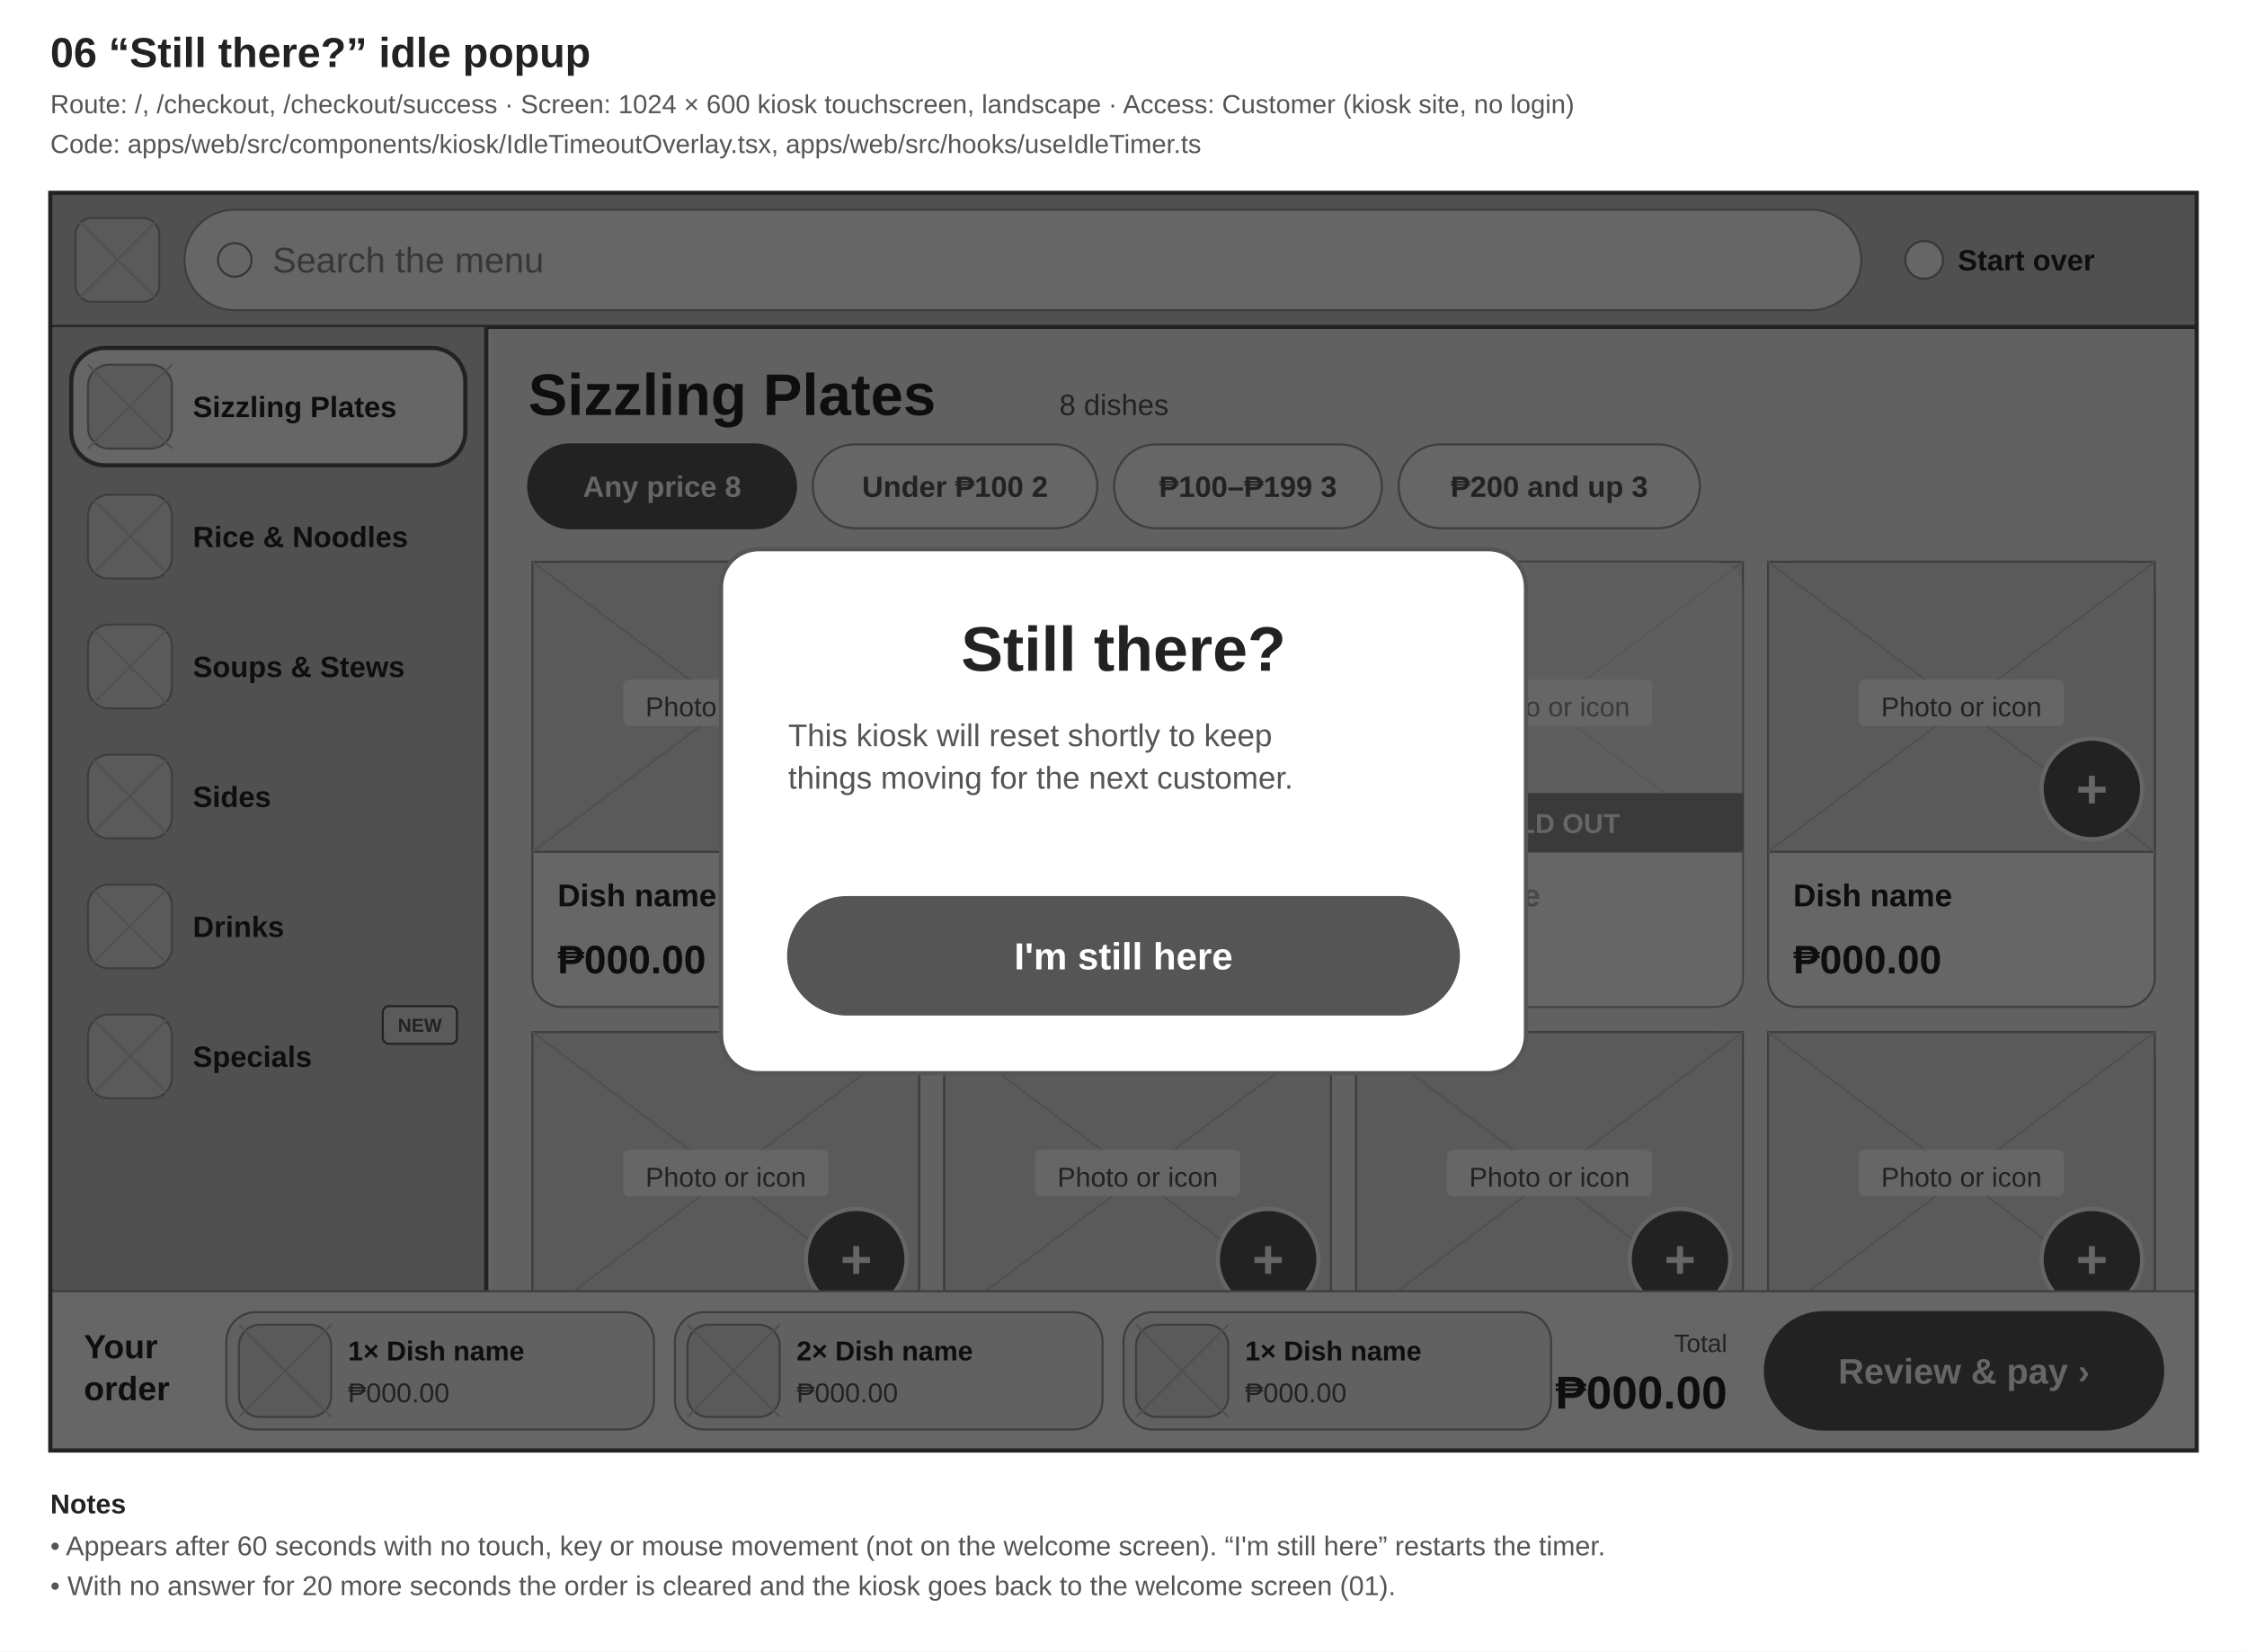
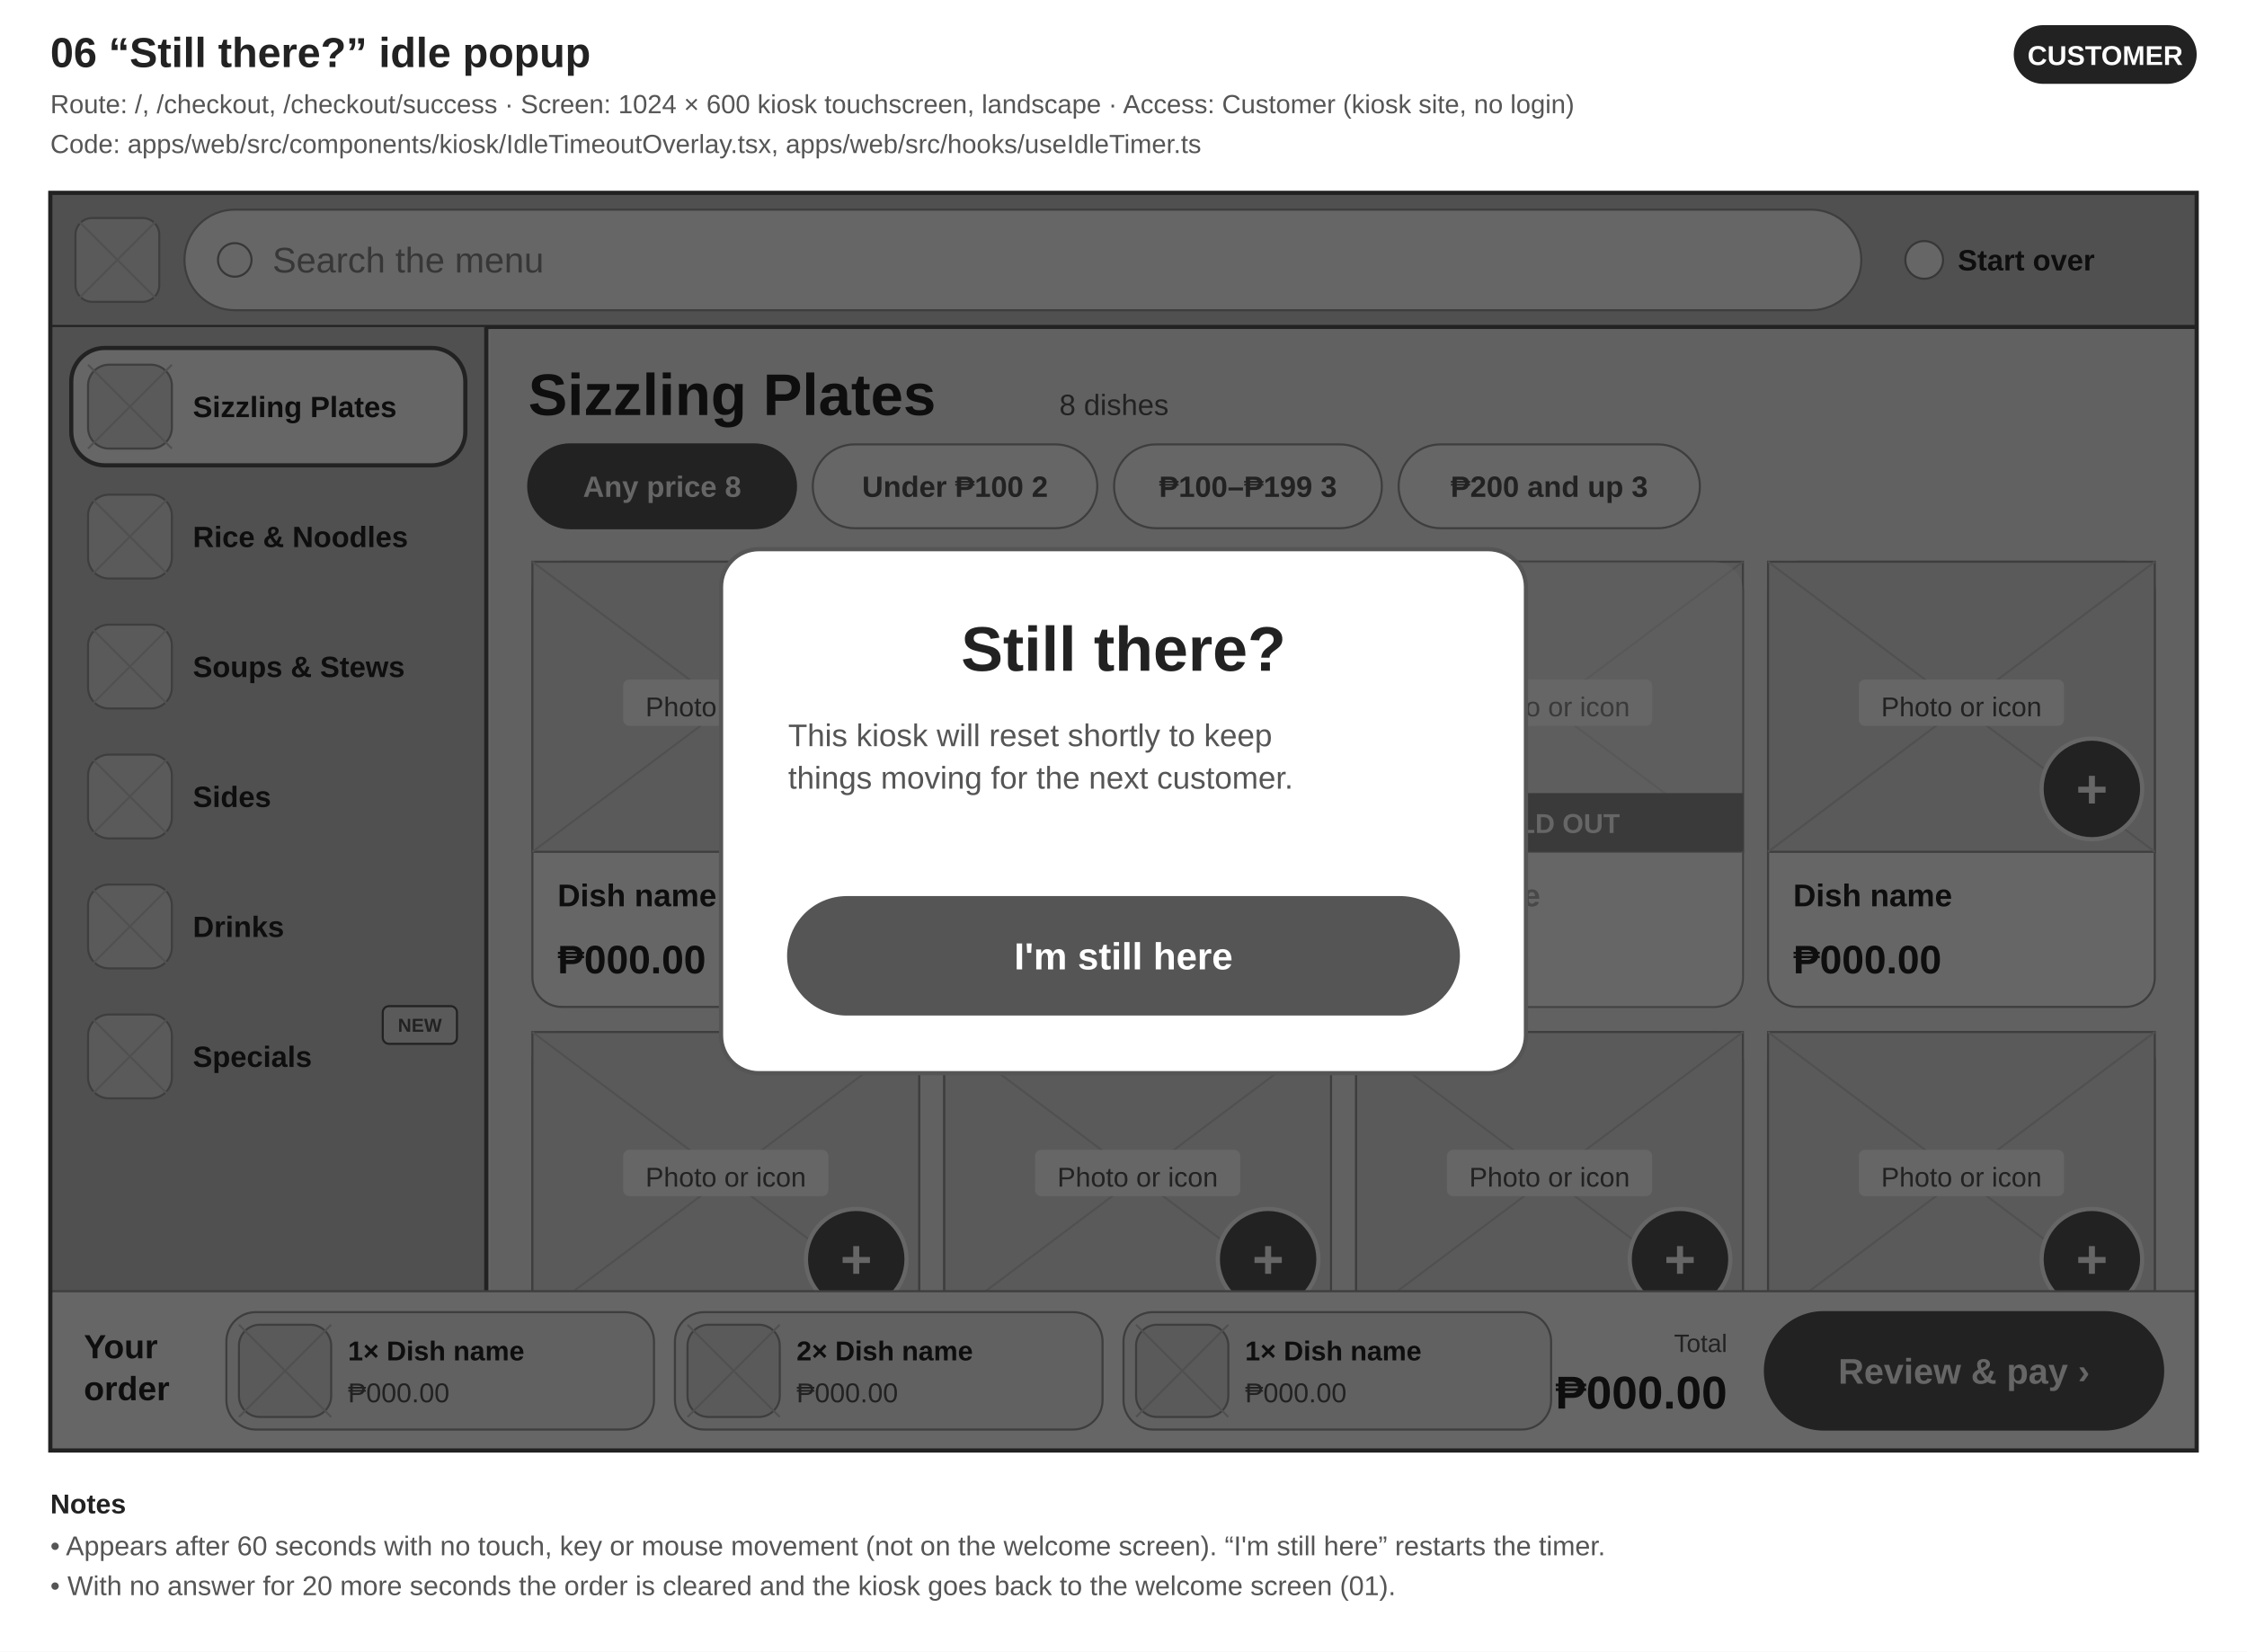
<svg xmlns="http://www.w3.org/2000/svg" width="1072" height="788" viewBox="0 0 1072 788">
  <rect x="0" y="0" width="1072" height="788" fill="#ffffff" />
  <text x="24" y="32" font-family="Arial, Helvetica, sans-serif" font-size="20" font-weight="700" fill="#222222">06  “Still there?” idle popup</text>
  <text x="24" y="54" font-family="Arial, Helvetica, sans-serif" font-size="12.5" fill="#555555">Route: /, /checkout, /checkout/success   ·   Screen: 1024 × 600 kiosk touchscreen, landscape   ·   Access: Customer (kiosk site, no login)</text>
  <text x="24" y="73" font-family="Arial, Helvetica, sans-serif" font-size="12.5" fill="#555555">Code: apps/web/src/components/kiosk/IdleTimeoutOverlay.tsx, apps/web/src/hooks/useIdleTimer.ts</text>
+   <rect x="960.72" y="12" width="87.28" height="28" rx="14" fill="#222222" />
+   <text x="1004.36" y="31" font-family="Arial, Helvetica, sans-serif" font-size="13" font-weight="700" fill="#ffffff" text-anchor="middle">CUSTOMER</text>
  <text x="24" y="722" font-family="Arial, Helvetica, sans-serif" font-size="13" font-weight="700" fill="#222222">Notes</text>
  <text x="24" y="742" font-family="Arial, Helvetica, sans-serif" font-size="13" fill="#555555" xml:space="preserve">• Appears after 60 seconds with no touch, key or mouse movement (not on the welcome screen). “I'm still here” restarts the timer.</text>
  <text x="24" y="761" font-family="Arial, Helvetica, sans-serif" font-size="13" fill="#555555" xml:space="preserve">• With no answer for 20 more seconds the order is cleared and the kiosk goes back to the welcome screen (01).</text>
  <g transform="translate(24,92)">
    <clipPath id="frame">
      <rect x="0" y="0" width="1024" height="600" />
    </clipPath>
    <g clip-path="url(#frame)">
      <rect x="0" y="0" width="1024" height="600" fill="#ffffff" />
      <rect x="0" y="0" width="1024" height="64" rx="0" fill="#c9c9c9" stroke="none" />
      <line x1="0" y1="64" x2="1024" y2="64" stroke="#555555" stroke-width="2" />
      <rect x="12" y="12" width="40" height="40" rx="8" fill="#e2e2e2" stroke="#9a9a9a" stroke-width="1" />
      <line x1="12" y1="12" x2="52" y2="52" stroke="#c9c9c9" stroke-width="1" />
      <line x1="52" y1="12" x2="12" y2="52" stroke="#c9c9c9" stroke-width="1" />
      <rect x="64" y="8" width="800" height="48" rx="24" fill="#ffffff" stroke="#9a9a9a" stroke-width="1" />
      <circle cx="88" cy="32" r="8" fill="#ffffff" stroke="#8a8a8a" stroke-width="1" />
      <text x="106" y="38" font-family="Arial, Helvetica, sans-serif" font-size="17" font-weight="400" text-anchor="start" fill="#8a8a8a">Search the menu</text>
      <circle cx="894" cy="32" r="9" fill="#ffffff" stroke="#8a8a8a" stroke-width="1" />
      <text x="910" y="37" font-family="Arial, Helvetica, sans-serif" font-size="14" font-weight="700" text-anchor="start" fill="#222222">Start over</text>
      <rect x="0" y="64" width="208" height="460" rx="0" fill="#c9c9c9" stroke="none" />
      <line x1="208" y1="64" x2="208" y2="524" stroke="#555555" stroke-width="2" />
      <rect x="10" y="74" width="188" height="56" rx="16" fill="#ffffff" stroke="#555555" stroke-width="2" />
      <rect x="18" y="82" width="40" height="40" rx="10" fill="#e2e2e2" stroke="#9a9a9a" stroke-width="1" />
      <line x1="18" y1="82" x2="58" y2="122" stroke="#c9c9c9" stroke-width="1" />
      <line x1="58" y1="82" x2="18" y2="122" stroke="#c9c9c9" stroke-width="1" />
      <text x="68" y="107" font-family="Arial, Helvetica, sans-serif" font-size="14" font-weight="700" text-anchor="start" fill="#222222">Sizzling Plates</text>
      <rect x="18" y="144" width="40" height="40" rx="10" fill="#e2e2e2" stroke="#9a9a9a" stroke-width="1" />
      <line x1="18" y1="144" x2="58" y2="184" stroke="#c9c9c9" stroke-width="1" />
      <line x1="58" y1="144" x2="18" y2="184" stroke="#c9c9c9" stroke-width="1" />
      <text x="68" y="169" font-family="Arial, Helvetica, sans-serif" font-size="14" font-weight="700" text-anchor="start" fill="#222222">Rice &amp; Noodles</text>
      <rect x="18" y="206" width="40" height="40" rx="10" fill="#e2e2e2" stroke="#9a9a9a" stroke-width="1" />
      <line x1="18" y1="206" x2="58" y2="246" stroke="#c9c9c9" stroke-width="1" />
      <line x1="58" y1="206" x2="18" y2="246" stroke="#c9c9c9" stroke-width="1" />
      <text x="68" y="231" font-family="Arial, Helvetica, sans-serif" font-size="14" font-weight="700" text-anchor="start" fill="#222222">Soups &amp; Stews</text>
      <rect x="18" y="268" width="40" height="40" rx="10" fill="#e2e2e2" stroke="#9a9a9a" stroke-width="1" />
      <line x1="18" y1="268" x2="58" y2="308" stroke="#c9c9c9" stroke-width="1" />
      <line x1="58" y1="268" x2="18" y2="308" stroke="#c9c9c9" stroke-width="1" />
      <text x="68" y="293" font-family="Arial, Helvetica, sans-serif" font-size="14" font-weight="700" text-anchor="start" fill="#222222">Sides</text>
      <rect x="18" y="330" width="40" height="40" rx="10" fill="#e2e2e2" stroke="#9a9a9a" stroke-width="1" />
      <line x1="18" y1="330" x2="58" y2="370" stroke="#c9c9c9" stroke-width="1" />
      <line x1="58" y1="330" x2="18" y2="370" stroke="#c9c9c9" stroke-width="1" />
      <text x="68" y="355" font-family="Arial, Helvetica, sans-serif" font-size="14" font-weight="700" text-anchor="start" fill="#222222">Drinks</text>
      <rect x="18" y="392" width="40" height="40" rx="10" fill="#e2e2e2" stroke="#9a9a9a" stroke-width="1" />
      <line x1="18" y1="392" x2="58" y2="432" stroke="#c9c9c9" stroke-width="1" />
      <line x1="58" y1="392" x2="18" y2="432" stroke="#c9c9c9" stroke-width="1" />
      <text x="68" y="417" font-family="Arial, Helvetica, sans-serif" font-size="14" font-weight="700" text-anchor="start" fill="#222222">Specials</text>
      <rect x="158.61" y="388" width="35.39" height="18" rx="3" fill="#e2e2e2" stroke="#555555" stroke-width="1" />
      <text x="176.305" y="400.24" font-family="Arial, Helvetica, sans-serif" font-size="9" font-weight="700" text-anchor="middle" fill="#555555">NEW</text>
      <rect x="210" y="65" width="814" height="459" rx="0" fill="#f3f3f3" stroke="none" />
      <text x="228" y="106" font-family="Arial, Helvetica, sans-serif" font-size="28" font-weight="700" text-anchor="start" fill="#222222">Sizzling Plates</text>
      <text x="481.4" y="106" font-family="Arial, Helvetica, sans-serif" font-size="14" font-weight="400" text-anchor="start" fill="#555555">8 dishes</text>
      <rect x="228" y="120" width="127.76" height="40" rx="20" fill="#555555" stroke="#555555" stroke-width="1" />
      <text x="291.88" y="145.04" font-family="Arial, Helvetica, sans-serif" font-size="14" font-weight="700" text-anchor="middle" fill="#ffffff">Any price  8</text>
      <rect x="363.76" y="120" width="135.74" height="40" rx="20" fill="#ffffff" stroke="#9a9a9a" stroke-width="1" />
      <text x="431.63" y="145.04" font-family="Arial, Helvetica, sans-serif" font-size="14" font-weight="700" text-anchor="middle" fill="#555555">Under ₱100  2</text>
      <rect x="507.5" y="120" width="127.76" height="40" rx="20" fill="#ffffff" stroke="#9a9a9a" stroke-width="1" />
      <text x="571.38" y="145.04" font-family="Arial, Helvetica, sans-serif" font-size="14" font-weight="700" text-anchor="middle" fill="#555555">₱100–₱199  3</text>
      <rect x="643.26" y="120" width="143.72" height="40" rx="20" fill="#ffffff" stroke="#9a9a9a" stroke-width="1" />
      <text x="715.12" y="145.04" font-family="Arial, Helvetica, sans-serif" font-size="14" font-weight="700" text-anchor="middle" fill="#555555">₱200 and up  3</text>
      <clipPath id="clip1">
        <rect x="210" y="65" width="814" height="459" />
      </clipPath>
      <g clip-path="url(#clip1)">
        <rect x="230.0" y="176.0" width="184.5" height="212.375" rx="14" fill="#ffffff" stroke="#9a9a9a" stroke-width="1" />
        <rect x="230.0" y="176.0" width="184.5" height="138.375" rx="0" fill="#e2e2e2" stroke="#9a9a9a" stroke-width="1" />
        <line x1="230.0" y1="176.0" x2="414.5" y2="314.375" stroke="#c9c9c9" stroke-width="1" />
        <line x1="414.5" y1="176.0" x2="230.0" y2="314.375" stroke="#c9c9c9" stroke-width="1" />
        <rect x="273.31" y="232.188" width="97.88" height="22.1" rx="3" fill="#ffffff" stroke="none" stroke-width="1" />
        <text x="322.25" y="249.738" font-family="Arial, Helvetica, sans-serif" font-size="13" font-weight="400" text-anchor="middle" fill="#555555">Photo or icon</text>
        <circle cx="384.5" cy="284.375" r="24" fill="#555555" stroke="#ffffff" stroke-width="2" />
        <text x="384.5" y="293.375" font-family="Arial, Helvetica, sans-serif" font-size="26" font-weight="700" text-anchor="middle" fill="#ffffff">+</text>
        <text x="242.0" y="340.375" font-family="Arial, Helvetica, sans-serif" font-size="15" font-weight="700" text-anchor="start" fill="#222222">Dish name</text>
        <text x="242.0" y="372.375" font-family="Arial, Helvetica, sans-serif" font-size="19" font-weight="700" text-anchor="start" fill="#222222">₱000.00</text>
        <rect x="426.5" y="176.0" width="184.5" height="212.375" rx="14" fill="#ffffff" stroke="#9a9a9a" stroke-width="1" />
        <rect x="426.5" y="176.0" width="184.5" height="138.375" rx="0" fill="#e2e2e2" stroke="#9a9a9a" stroke-width="1" />
        <line x1="426.5" y1="176.0" x2="611.0" y2="314.375" stroke="#c9c9c9" stroke-width="1" />
        <line x1="611.0" y1="176.0" x2="426.5" y2="314.375" stroke="#c9c9c9" stroke-width="1" />
        <rect x="469.81" y="232.188" width="97.88" height="22.1" rx="3" fill="#ffffff" stroke="none" stroke-width="1" />
        <text x="518.75" y="249.738" font-family="Arial, Helvetica, sans-serif" font-size="13" font-weight="400" text-anchor="middle" fill="#555555">Photo or icon</text>
        <circle cx="581.0" cy="284.375" r="24" fill="#555555" stroke="#ffffff" stroke-width="2" />
        <text x="581.0" y="293.375" font-family="Arial, Helvetica, sans-serif" font-size="26" font-weight="700" text-anchor="middle" fill="#ffffff">+</text>
        <text x="438.5" y="340.375" font-family="Arial, Helvetica, sans-serif" font-size="15" font-weight="700" text-anchor="start" fill="#222222">Dish name</text>
        <text x="438.5" y="372.375" font-family="Arial, Helvetica, sans-serif" font-size="19" font-weight="700" text-anchor="start" fill="#222222">₱000.00</text>
        <rect x="623.0" y="176.0" width="184.5" height="212.375" rx="14" fill="#ffffff" stroke="#9a9a9a" stroke-width="1" />
        <rect x="623.0" y="176.0" width="184.5" height="138.375" rx="0" fill="#e2e2e2" stroke="#9a9a9a" stroke-width="1" />
        <line x1="623.0" y1="176.0" x2="807.5" y2="314.375" stroke="#c9c9c9" stroke-width="1" />
        <line x1="807.5" y1="176.0" x2="623.0" y2="314.375" stroke="#c9c9c9" stroke-width="1" />
        <rect x="666.31" y="232.188" width="97.88" height="22.1" rx="3" fill="#ffffff" stroke="none" stroke-width="1" />
        <text x="715.25" y="249.738" font-family="Arial, Helvetica, sans-serif" font-size="13" font-weight="400" text-anchor="middle" fill="#555555">Photo or icon</text>
        <rect x="623.0" y="286.375" width="184.5" height="28" rx="0" fill="#555555" stroke="none" />
        <text x="715.25" y="305.375" font-family="Arial, Helvetica, sans-serif" font-size="13" font-weight="700" text-anchor="middle" fill="#ffffff">SOLD OUT</text>
        <text x="635.0" y="340.375" font-family="Arial, Helvetica, sans-serif" font-size="15" font-weight="700" text-anchor="start" fill="#8a8a8a">Dish name</text>
        <text x="635.0" y="372.375" font-family="Arial, Helvetica, sans-serif" font-size="19" font-weight="700" text-anchor="start" fill="#8a8a8a">₱000.00</text>
        <rect x="623.0" y="176.0" width="184.5" height="212.375" rx="14" fill="#ffffff" stroke="none" fill-opacity="0.35" />
        <rect x="819.5" y="176.0" width="184.5" height="212.375" rx="14" fill="#ffffff" stroke="#9a9a9a" stroke-width="1" />
        <rect x="819.5" y="176.0" width="184.5" height="138.375" rx="0" fill="#e2e2e2" stroke="#9a9a9a" stroke-width="1" />
        <line x1="819.5" y1="176.0" x2="1004.0" y2="314.375" stroke="#c9c9c9" stroke-width="1" />
        <line x1="1004.0" y1="176.0" x2="819.5" y2="314.375" stroke="#c9c9c9" stroke-width="1" />
        <rect x="862.81" y="232.188" width="97.88" height="22.1" rx="3" fill="#ffffff" stroke="none" stroke-width="1" />
        <text x="911.75" y="249.738" font-family="Arial, Helvetica, sans-serif" font-size="13" font-weight="400" text-anchor="middle" fill="#555555">Photo or icon</text>
        <circle cx="974.0" cy="284.375" r="24" fill="#555555" stroke="#ffffff" stroke-width="2" />
        <text x="974.0" y="293.375" font-family="Arial, Helvetica, sans-serif" font-size="26" font-weight="700" text-anchor="middle" fill="#ffffff">+</text>
        <text x="831.5" y="340.375" font-family="Arial, Helvetica, sans-serif" font-size="15" font-weight="700" text-anchor="start" fill="#222222">Dish name</text>
        <text x="831.5" y="372.375" font-family="Arial, Helvetica, sans-serif" font-size="19" font-weight="700" text-anchor="start" fill="#222222">₱000.00</text>
        <rect x="230.0" y="400.375" width="184.5" height="212.375" rx="14" fill="#ffffff" stroke="#9a9a9a" stroke-width="1" />
        <rect x="230.0" y="400.375" width="184.5" height="138.375" rx="0" fill="#e2e2e2" stroke="#9a9a9a" stroke-width="1" />
        <line x1="230.0" y1="400.375" x2="414.5" y2="538.75" stroke="#c9c9c9" stroke-width="1" />
        <line x1="414.5" y1="400.375" x2="230.0" y2="538.75" stroke="#c9c9c9" stroke-width="1" />
        <rect x="273.31" y="456.562" width="97.88" height="22.1" rx="3" fill="#ffffff" stroke="none" stroke-width="1" />
        <text x="322.25" y="474.113" font-family="Arial, Helvetica, sans-serif" font-size="13" font-weight="400" text-anchor="middle" fill="#555555">Photo or icon</text>
        <circle cx="384.5" cy="508.75" r="24" fill="#555555" stroke="#ffffff" stroke-width="2" />
        <text x="384.5" y="517.75" font-family="Arial, Helvetica, sans-serif" font-size="26" font-weight="700" text-anchor="middle" fill="#ffffff">+</text>
        <text x="242.0" y="564.75" font-family="Arial, Helvetica, sans-serif" font-size="15" font-weight="700" text-anchor="start" fill="#222222">Dish name</text>
        <text x="242.0" y="596.75" font-family="Arial, Helvetica, sans-serif" font-size="19" font-weight="700" text-anchor="start" fill="#222222">₱000.00</text>
        <rect x="426.5" y="400.375" width="184.5" height="212.375" rx="14" fill="#ffffff" stroke="#9a9a9a" stroke-width="1" />
        <rect x="426.5" y="400.375" width="184.5" height="138.375" rx="0" fill="#e2e2e2" stroke="#9a9a9a" stroke-width="1" />
        <line x1="426.5" y1="400.375" x2="611.0" y2="538.75" stroke="#c9c9c9" stroke-width="1" />
        <line x1="611.0" y1="400.375" x2="426.5" y2="538.75" stroke="#c9c9c9" stroke-width="1" />
        <rect x="469.81" y="456.562" width="97.88" height="22.1" rx="3" fill="#ffffff" stroke="none" stroke-width="1" />
        <text x="518.75" y="474.113" font-family="Arial, Helvetica, sans-serif" font-size="13" font-weight="400" text-anchor="middle" fill="#555555">Photo or icon</text>
        <circle cx="581.0" cy="508.75" r="24" fill="#555555" stroke="#ffffff" stroke-width="2" />
        <text x="581.0" y="517.75" font-family="Arial, Helvetica, sans-serif" font-size="26" font-weight="700" text-anchor="middle" fill="#ffffff">+</text>
        <text x="438.5" y="564.75" font-family="Arial, Helvetica, sans-serif" font-size="15" font-weight="700" text-anchor="start" fill="#222222">Dish name</text>
        <text x="438.5" y="596.75" font-family="Arial, Helvetica, sans-serif" font-size="19" font-weight="700" text-anchor="start" fill="#222222">₱000.00</text>
        <rect x="623.0" y="400.375" width="184.5" height="212.375" rx="14" fill="#ffffff" stroke="#9a9a9a" stroke-width="1" />
        <rect x="623.0" y="400.375" width="184.5" height="138.375" rx="0" fill="#e2e2e2" stroke="#9a9a9a" stroke-width="1" />
        <line x1="623.0" y1="400.375" x2="807.5" y2="538.75" stroke="#c9c9c9" stroke-width="1" />
        <line x1="807.5" y1="400.375" x2="623.0" y2="538.75" stroke="#c9c9c9" stroke-width="1" />
        <rect x="666.31" y="456.562" width="97.88" height="22.1" rx="3" fill="#ffffff" stroke="none" stroke-width="1" />
        <text x="715.25" y="474.113" font-family="Arial, Helvetica, sans-serif" font-size="13" font-weight="400" text-anchor="middle" fill="#555555">Photo or icon</text>
        <circle cx="777.5" cy="508.75" r="24" fill="#555555" stroke="#ffffff" stroke-width="2" />
        <text x="777.5" y="517.75" font-family="Arial, Helvetica, sans-serif" font-size="26" font-weight="700" text-anchor="middle" fill="#ffffff">+</text>
        <text x="635.0" y="564.75" font-family="Arial, Helvetica, sans-serif" font-size="15" font-weight="700" text-anchor="start" fill="#222222">Dish name</text>
        <text x="635.0" y="596.75" font-family="Arial, Helvetica, sans-serif" font-size="19" font-weight="700" text-anchor="start" fill="#222222">₱000.00</text>
        <rect x="819.5" y="400.375" width="184.5" height="212.375" rx="14" fill="#ffffff" stroke="#9a9a9a" stroke-width="1" />
        <rect x="819.5" y="400.375" width="184.5" height="138.375" rx="0" fill="#e2e2e2" stroke="#9a9a9a" stroke-width="1" />
        <line x1="819.5" y1="400.375" x2="1004.0" y2="538.75" stroke="#c9c9c9" stroke-width="1" />
        <line x1="1004.0" y1="400.375" x2="819.5" y2="538.75" stroke="#c9c9c9" stroke-width="1" />
        <rect x="862.81" y="456.562" width="97.88" height="22.1" rx="3" fill="#ffffff" stroke="none" stroke-width="1" />
        <text x="911.75" y="474.113" font-family="Arial, Helvetica, sans-serif" font-size="13" font-weight="400" text-anchor="middle" fill="#555555">Photo or icon</text>
        <circle cx="974.0" cy="508.75" r="24" fill="#555555" stroke="#ffffff" stroke-width="2" />
        <text x="974.0" y="517.75" font-family="Arial, Helvetica, sans-serif" font-size="26" font-weight="700" text-anchor="middle" fill="#ffffff">+</text>
        <text x="831.5" y="564.75" font-family="Arial, Helvetica, sans-serif" font-size="15" font-weight="700" text-anchor="start" fill="#222222">Dish name</text>
        <text x="831.5" y="596.75" font-family="Arial, Helvetica, sans-serif" font-size="19" font-weight="700" text-anchor="start" fill="#222222">₱000.00</text>
      </g>
      <rect x="0" y="524" width="1024" height="76" rx="0" fill="#ffffff" stroke="none" />
      <line x1="0" y1="524" x2="1024" y2="524" stroke="#9a9a9a" stroke-width="1" />
      <text x="16" y="556" font-family="Arial, Helvetica, sans-serif" font-size="16" font-weight="700" text-anchor="start" fill="#222222">Your</text>
      <text x="16" y="576" font-family="Arial, Helvetica, sans-serif" font-size="16" font-weight="700" text-anchor="start" fill="#222222">order</text>
      <clipPath id="clip2">
        <rect x="80" y="526" width="640" height="72" />
      </clipPath>
      <g clip-path="url(#clip2)">
        <rect x="84" y="534" width="204" height="56" rx="14" fill="#f3f3f3" stroke="#9a9a9a" stroke-width="1" />
        <rect x="90" y="540" width="44" height="44" rx="10" fill="#e2e2e2" stroke="#9a9a9a" stroke-width="1" />
        <line x1="90" y1="540" x2="134" y2="584" stroke="#c9c9c9" stroke-width="1" />
        <line x1="134" y1="540" x2="90" y2="584" stroke="#c9c9c9" stroke-width="1" />
        <text x="142" y="557" font-family="Arial, Helvetica, sans-serif" font-size="13" font-weight="700" text-anchor="start" fill="#222222">1× Dish name</text>
        <text x="142" y="577" font-family="Arial, Helvetica, sans-serif" font-size="13" font-weight="400" text-anchor="start" fill="#555555">₱000.00</text>
        <rect x="298" y="534" width="204" height="56" rx="14" fill="#f3f3f3" stroke="#9a9a9a" stroke-width="1" />
        <rect x="304" y="540" width="44" height="44" rx="10" fill="#e2e2e2" stroke="#9a9a9a" stroke-width="1" />
        <line x1="304" y1="540" x2="348" y2="584" stroke="#c9c9c9" stroke-width="1" />
        <line x1="348" y1="540" x2="304" y2="584" stroke="#c9c9c9" stroke-width="1" />
        <text x="356" y="557" font-family="Arial, Helvetica, sans-serif" font-size="13" font-weight="700" text-anchor="start" fill="#222222">2× Dish name</text>
        <text x="356" y="577" font-family="Arial, Helvetica, sans-serif" font-size="13" font-weight="400" text-anchor="start" fill="#555555">₱000.00</text>
        <rect x="512" y="534" width="204" height="56" rx="14" fill="#f3f3f3" stroke="#9a9a9a" stroke-width="1" />
        <rect x="518" y="540" width="44" height="44" rx="10" fill="#e2e2e2" stroke="#9a9a9a" stroke-width="1" />
        <line x1="518" y1="540" x2="562" y2="584" stroke="#c9c9c9" stroke-width="1" />
        <line x1="562" y1="540" x2="518" y2="584" stroke="#c9c9c9" stroke-width="1" />
        <text x="570" y="557" font-family="Arial, Helvetica, sans-serif" font-size="13" font-weight="700" text-anchor="start" fill="#222222">1× Dish name</text>
        <text x="570" y="577" font-family="Arial, Helvetica, sans-serif" font-size="13" font-weight="400" text-anchor="start" fill="#555555">₱000.00</text>
      </g>
      <rect x="818" y="534" width="190" height="56" rx="28" fill="#555555" stroke="#555555" stroke-width="1" />
      <text x="913.0" y="568.12" font-family="Arial, Helvetica, sans-serif" font-size="17" font-weight="700" text-anchor="middle" fill="#ffffff">Review &amp; pay  ›</text>
      <text x="800" y="553" font-family="Arial, Helvetica, sans-serif" font-size="12" font-weight="400" text-anchor="end" fill="#555555">Total</text>
      <text x="800" y="580" font-family="Arial, Helvetica, sans-serif" font-size="22" font-weight="700" text-anchor="end" fill="#222222">₱000.00</text>
      <rect x="0" y="0" width="1024" height="600" rx="0" fill="#000000" stroke="none" stroke-width="1" fill-opacity="0.6" />
      <rect x="320" y="170" width="384" height="250" rx="18" fill="#ffffff" stroke="#555555" stroke-width="2" />
      <text x="512" y="228" font-family="Arial, Helvetica, sans-serif" font-size="30" font-weight="700" text-anchor="middle" fill="#222222">Still there?</text>
      <text x="352" y="264" font-family="Arial, Helvetica, sans-serif" font-size="15" font-weight="400" text-anchor="start" fill="#555555">This kiosk will reset shortly to keep</text>
      <text x="352" y="284.25" font-family="Arial, Helvetica, sans-serif" font-size="15" font-weight="400" text-anchor="start" fill="#555555">things moving for the next customer.</text>
      <rect x="352" y="336" width="320" height="56" rx="28" fill="#555555" stroke="#555555" stroke-width="1" />
      <text x="512.0" y="370.48" font-family="Arial, Helvetica, sans-serif" font-size="18" font-weight="700" text-anchor="middle" fill="#ffffff">I'm still here</text>
    </g>
    <rect x="0" y="0" width="1024" height="600" fill="none" stroke="#222222" stroke-width="2" />
  </g>
</svg>
